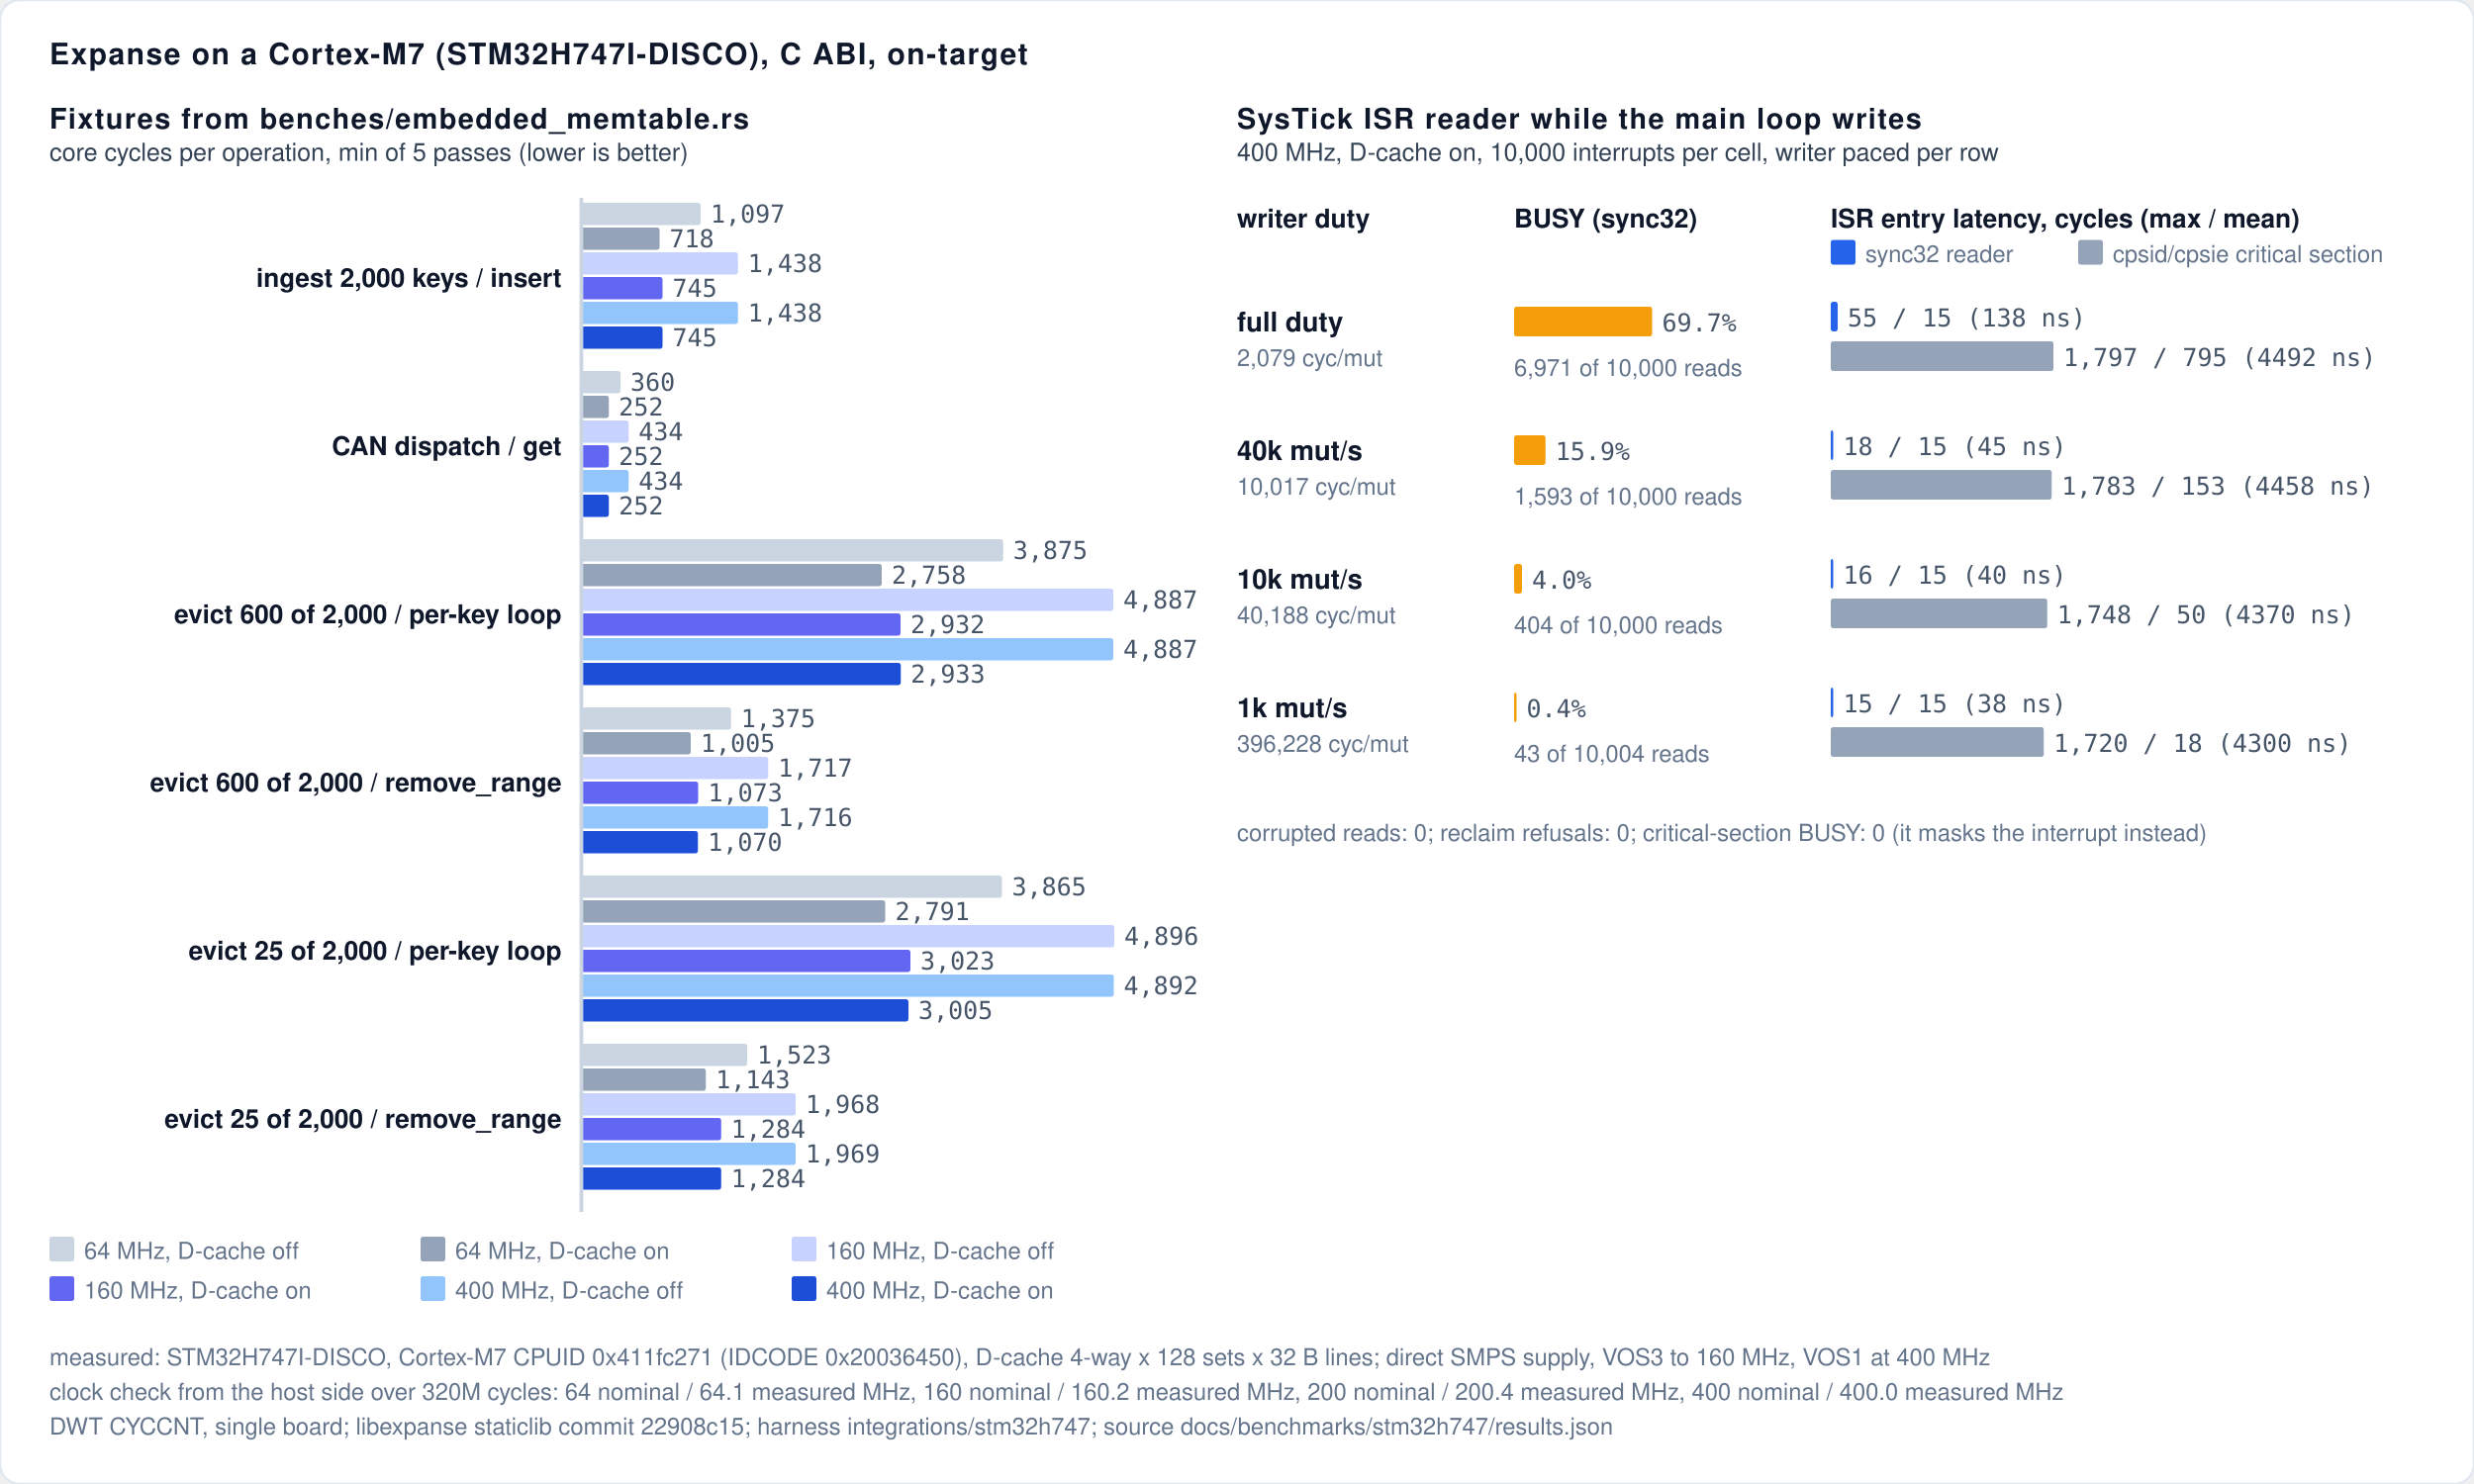
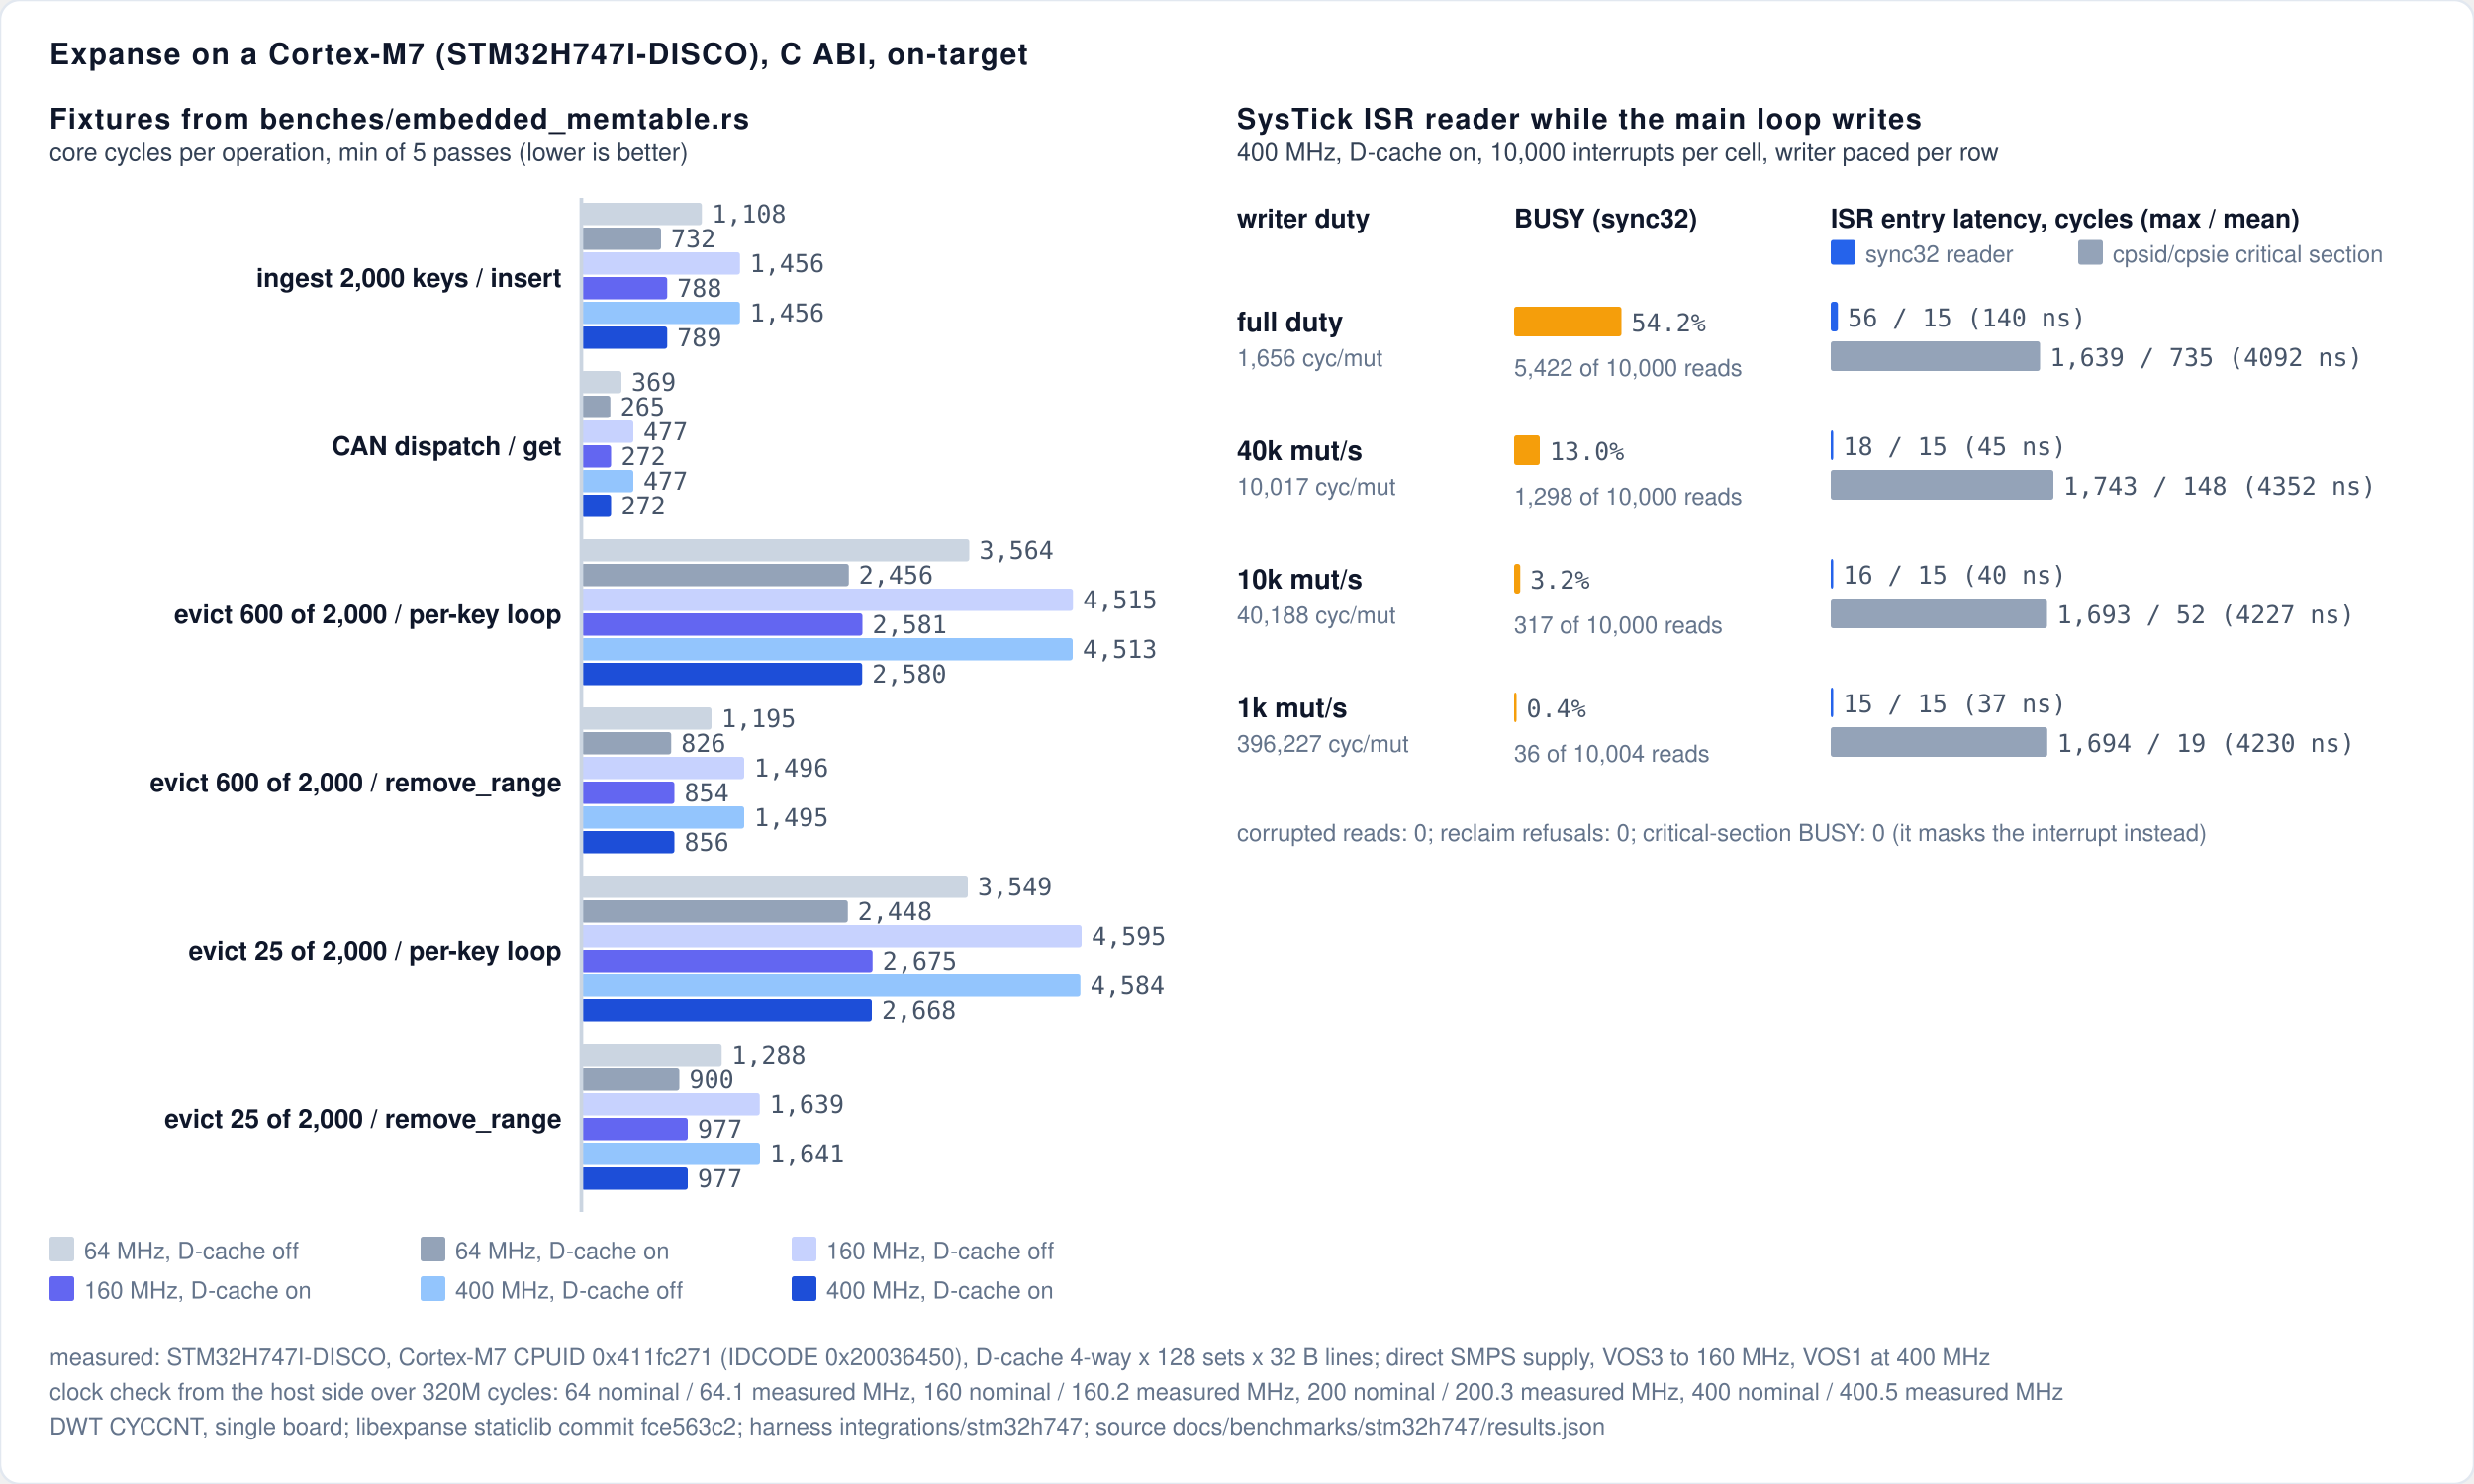
<svg xmlns="http://www.w3.org/2000/svg" role="img" viewBox="0 0 1000 600" width="100%" height="100%">
  <defs>
    <style>
      /* Light theme by default for maximum contrast on the web. */
      .bg { fill: #ffffff; }
      .border { stroke: #e2e8f0; stroke-width: 1px; fill: none; }
      .grid { stroke: #f1f5f9; stroke-width: 1px; stroke-dasharray: 2,3; }
      .axis { stroke: #cbd5e1; stroke-width: 1.5px; }
      .divider { stroke: #e2e8f0; stroke-width: 1px; }

      .t-title { font-family: -apple-system, BlinkMacSystemFont, "Segoe UI", Helvetica, Arial, sans-serif; font-size: 12px; font-weight: 700; letter-spacing: 0.6px; fill: #0f172a; text-transform: uppercase; }
      .t-chart-title { font-family: -apple-system, BlinkMacSystemFont, "Segoe UI", Helvetica, Arial, sans-serif; font-size: 11.5px; font-weight: 700; letter-spacing: 0.6px; fill: #0f172a; text-transform: uppercase; }
      .t-sub { font-family: -apple-system, BlinkMacSystemFont, "Segoe UI", Helvetica, Arial, sans-serif; font-size: 10px; font-weight: 500; fill: #334155; }
      .t-note { font-family: -apple-system, BlinkMacSystemFont, "Segoe UI", Helvetica, Arial, sans-serif; font-size: 9.5px; font-weight: 500; fill: #64748b; }
      .t-unit { font-family: ui-monospace, SFMono-Regular, Menlo, monospace; font-size: 10px; font-weight: 600; fill: #475569; }
      .t-axis-label { font-family: ui-monospace, SFMono-Regular, Menlo, monospace; font-size: 10px; font-weight: 500; fill: #475569; }
      .t-bar-label { font-family: -apple-system, BlinkMacSystemFont, "Segoe UI", Helvetica, Arial, sans-serif; font-size: 11px; font-weight: 700; fill: #0f172a; }
      .t-legend { font-family: -apple-system, BlinkMacSystemFont, "Segoe UI", Helvetica, Arial, sans-serif; font-size: 10.5px; font-weight: 600; fill: #0f172a; }
      .t-win { fill: #15803d; font-weight: 700; }
      .t-loss { fill: #b45309; font-weight: 700; }

      .t-val-accent { font-family: ui-monospace, SFMono-Regular, Menlo, monospace; font-size: 11px; font-weight: 700; fill: #15803d; text-anchor: middle; }
      .t-val-blue { font-family: ui-monospace, SFMono-Regular, Menlo, monospace; font-size: 11px; font-weight: 600; fill: #2563eb; text-anchor: middle; }
      .t-val-muted { font-family: ui-monospace, SFMono-Regular, Menlo, monospace; font-size: 11px; font-weight: 600; fill: #334155; text-anchor: middle; }
      .t-row-accent { font-family: ui-monospace, SFMono-Regular, Menlo, monospace; font-size: 10.5px; font-weight: 700; fill: #15803d; }
      .t-row-muted { font-family: ui-monospace, SFMono-Regular, Menlo, monospace; font-size: 10.5px; font-weight: 600; fill: #334155; }

      .b-expanse { fill: #16a34a; }
      .b-expanse-alt { fill: #10b981; }
      .b-hash { fill: #2563eb; }
      .b-btree { fill: #64748b; }
      .b-skipmap { fill: #94a3b8; }
      .b-other { fill: #64748b; }

      .badge-win { fill: #dcfce7; stroke: #86efac; stroke-width: 1px; rx: 3px; }
      .badge-win-text { font-family: ui-monospace, SFMono-Regular, Menlo, monospace; font-size: 9.5px; font-weight: 700; fill: #15803d; text-anchor: middle; }
      .badge-loss { fill: #fef3c7; stroke: #fcd34d; stroke-width: 1px; rx: 3px; }
      .badge-loss-text { font-family: ui-monospace, SFMono-Regular, Menlo, monospace; font-size: 9.5px; font-weight: 700; fill: #b45309; text-anchor: middle; }

      @media (prefers-color-scheme: dark) {
        .bg { fill: #0d1117; }
        .border { stroke: #30363d; }
        .grid { stroke: #21262d; }
        .axis { stroke: #484f58; }
        .divider { stroke: #21262d; }
        .t-title { fill: #f0f6fc; }
        .t-chart-title { fill: #f0f6fc; }
        .t-sub { fill: #94a3b8; }
        .t-note { fill: #94a3b8; }
        .t-unit { fill: #94a3b8; }
        .t-axis-label { fill: #94a3b8; }
        .t-bar-label { fill: #f8fafc; }
        .t-legend { fill: #f8fafc; }
        .t-win { fill: #4ade80; }
        .t-loss { fill: #fcd34d; }
        .t-val-accent { fill: #4ade80; }
        .t-val-blue { fill: #38bdf8; }
        .t-val-muted { fill: #e2e8f0; }
        .t-row-accent { fill: #4ade80; }
        .t-row-muted { fill: #e2e8f0; }
        .b-expanse { fill: #22c55e; }
        .b-expanse-alt { fill: #34d399; }
        .b-hash { fill: #3b82f6; }
        .b-btree { fill: #64748b; }
        .b-skipmap { fill: #475569; }
        .b-other { fill: #64748b; }
        .badge-win { fill: #064e3b; stroke: #059669; }
        .badge-win-text { fill: #6ee7b7; }
        .badge-loss { fill: #451a03; stroke: #d97706; }
        .badge-loss-text { fill: #fcd34d; }
      }

      :root[data-theme="dark"] .bg, [data-theme="dark"] .bg { fill: #0d1117; }
      :root[data-theme="dark"] .border, [data-theme="dark"] .border { stroke: #30363d; }
      :root[data-theme="dark"] .grid, [data-theme="dark"] .grid { stroke: #21262d; }
      :root[data-theme="dark"] .axis, [data-theme="dark"] .axis { stroke: #484f58; }
      :root[data-theme="dark"] .divider, [data-theme="dark"] .divider { stroke: #21262d; }
      :root[data-theme="dark"] .t-title, [data-theme="dark"] .t-title { fill: #f0f6fc; }
      :root[data-theme="dark"] .t-chart-title, [data-theme="dark"] .t-chart-title { fill: #f0f6fc; }
      :root[data-theme="dark"] .t-sub, [data-theme="dark"] .t-sub { fill: #94a3b8; }
      :root[data-theme="dark"] .t-note, [data-theme="dark"] .t-note { fill: #94a3b8; }
      :root[data-theme="dark"] .t-unit, [data-theme="dark"] .t-unit { fill: #94a3b8; }
      :root[data-theme="dark"] .t-axis-label, [data-theme="dark"] .t-axis-label { fill: #94a3b8; }
      :root[data-theme="dark"] .t-bar-label, [data-theme="dark"] .t-bar-label { fill: #f8fafc; }
      :root[data-theme="dark"] .t-legend, [data-theme="dark"] .t-legend { fill: #f8fafc; }
      :root[data-theme="dark"] .t-win, [data-theme="dark"] .t-win { fill: #4ade80; }
      :root[data-theme="dark"] .t-loss, [data-theme="dark"] .t-loss { fill: #fcd34d; }
      :root[data-theme="dark"] .t-val-accent, [data-theme="dark"] .t-val-accent { fill: #4ade80; }
      :root[data-theme="dark"] .t-val-blue, [data-theme="dark"] .t-val-blue { fill: #38bdf8; }
      :root[data-theme="dark"] .t-val-muted, [data-theme="dark"] .t-val-muted { fill: #e2e8f0; }
      :root[data-theme="dark"] .t-row-accent, [data-theme="dark"] .t-row-accent { fill: #4ade80; }
      :root[data-theme="dark"] .t-row-muted, [data-theme="dark"] .t-row-muted { fill: #e2e8f0; }
      :root[data-theme="dark"] .b-expanse, [data-theme="dark"] .b-expanse { fill: #22c55e; }
      :root[data-theme="dark"] .b-expanse-alt, [data-theme="dark"] .b-expanse-alt { fill: #34d399; }
      :root[data-theme="dark"] .b-hash, [data-theme="dark"] .b-hash { fill: #3b82f6; }
      :root[data-theme="dark"] .b-btree, [data-theme="dark"] .b-btree { fill: #64748b; }
      :root[data-theme="dark"] .b-skipmap, [data-theme="dark"] .b-skipmap { fill: #475569; }
      :root[data-theme="dark"] .b-other, [data-theme="dark"] .b-other { fill: #64748b; }
      :root[data-theme="dark"] .badge-win, [data-theme="dark"] .badge-win { fill: #064e3b; stroke: #059669; }
      :root[data-theme="dark"] .badge-win-text, [data-theme="dark"] .badge-win-text { fill: #6ee7b7; }
      :root[data-theme="dark"] .badge-loss, [data-theme="dark"] .badge-loss { fill: #451a03; stroke: #d97706; }
      :root[data-theme="dark"] .badge-loss-text, [data-theme="dark"] .badge-loss-text { fill: #fcd34d; }
    </style>
  </defs>
  <rect width="100%" height="100%" class="bg" rx="8" />
  <rect width="100%" height="100%" class="border" rx="8" />
  <text x="20" y="26" class="t-title">Expanse on a Cortex-M7 (STM32H747I-DISCO), C ABI, on-target</text>
  <g transform="translate(20, 52)">
    <text x="0" y="0" class="t-chart-title">Fixtures from benches/embedded_memtable.rs</text>
    <text x="0" y="13" class="t-sub">core cycles per operation, min of 5 passes (lower is better)</text>
    <text x="207" y="64" class="t-legend" text-anchor="end">ingest 2,000 keys / insert</text>
-     <rect x="215" y="30" width="48.2" height="9" rx="1" style="fill:#cbd5e1" />
-     <text x="267.2" y="38" class="t-axis-label">1,097</text>
-     <rect x="215" y="40" width="31.6" height="9" rx="1" style="fill:#94a3b8" />
-     <text x="250.6" y="48" class="t-axis-label">718</text>
-     <rect x="215" y="50" width="63.3" height="9" rx="1" style="fill:#c7d2fe" />
-     <text x="282.3" y="58" class="t-axis-label">1,438</text>
-     <rect x="215" y="60" width="32.8" height="9" rx="1" style="fill:#6366f1" />
-     <text x="251.8" y="68" class="t-axis-label">745</text>
-     <rect x="215" y="70" width="63.3" height="9" rx="1" style="fill:#93c5fd" />
-     <text x="282.3" y="78" class="t-axis-label">1,438</text>
-     <rect x="215" y="80" width="32.8" height="9" rx="1" style="fill:#1d4ed8" />
-     <text x="251.8" y="88" class="t-axis-label">745</text>
+     <rect x="215" y="30" width="48.7" height="9" rx="1" style="fill:#cbd5e1" />
+     <text x="267.7" y="38" class="t-axis-label">1,108</text>
+     <rect x="215" y="40" width="32.2" height="9" rx="1" style="fill:#94a3b8" />
+     <text x="251.2" y="48" class="t-axis-label">732</text>
+     <rect x="215" y="50" width="64.1" height="9" rx="1" style="fill:#c7d2fe" />
+     <text x="283.1" y="58" class="t-axis-label">1,456</text>
+     <rect x="215" y="60" width="34.7" height="9" rx="1" style="fill:#6366f1" />
+     <text x="253.7" y="68" class="t-axis-label">788</text>
+     <rect x="215" y="70" width="64.1" height="9" rx="1" style="fill:#93c5fd" />
+     <text x="283.1" y="78" class="t-axis-label">1,456</text>
+     <rect x="215" y="80" width="34.7" height="9" rx="1" style="fill:#1d4ed8" />
+     <text x="253.7" y="88" class="t-axis-label">789</text>
    <text x="207" y="132" class="t-legend" text-anchor="end">CAN dispatch / get</text>
-     <rect x="215" y="98" width="15.8" height="9" rx="1" style="fill:#cbd5e1" />
-     <text x="234.8" y="106" class="t-axis-label">360</text>
-     <rect x="215" y="108" width="11.1" height="9" rx="1" style="fill:#94a3b8" />
-     <text x="230.1" y="116" class="t-axis-label">252</text>
-     <rect x="215" y="118" width="19.1" height="9" rx="1" style="fill:#c7d2fe" />
-     <text x="238.1" y="126" class="t-axis-label">434</text>
-     <rect x="215" y="128" width="11.1" height="9" rx="1" style="fill:#6366f1" />
-     <text x="230.1" y="136" class="t-axis-label">252</text>
-     <rect x="215" y="138" width="19.1" height="9" rx="1" style="fill:#93c5fd" />
-     <text x="238.1" y="146" class="t-axis-label">434</text>
-     <rect x="215" y="148" width="11.1" height="9" rx="1" style="fill:#1d4ed8" />
-     <text x="230.1" y="156" class="t-axis-label">252</text>
+     <rect x="215" y="98" width="16.2" height="9" rx="1" style="fill:#cbd5e1" />
+     <text x="235.2" y="106" class="t-axis-label">369</text>
+     <rect x="215" y="108" width="11.7" height="9" rx="1" style="fill:#94a3b8" />
+     <text x="230.7" y="116" class="t-axis-label">265</text>
+     <rect x="215" y="118" width="21.0" height="9" rx="1" style="fill:#c7d2fe" />
+     <text x="240.0" y="126" class="t-axis-label">477</text>
+     <rect x="215" y="128" width="12.0" height="9" rx="1" style="fill:#6366f1" />
+     <text x="231.0" y="136" class="t-axis-label">272</text>
+     <rect x="215" y="138" width="21.0" height="9" rx="1" style="fill:#93c5fd" />
+     <text x="240.0" y="146" class="t-axis-label">477</text>
+     <rect x="215" y="148" width="12.0" height="9" rx="1" style="fill:#1d4ed8" />
+     <text x="231.0" y="156" class="t-axis-label">272</text>
    <text x="207" y="200" class="t-legend" text-anchor="end">evict 600 of 2,000 / per-key loop</text>
-     <rect x="215" y="166" width="170.5" height="9" rx="1" style="fill:#cbd5e1" />
-     <text x="389.5" y="174" class="t-axis-label">3,875</text>
-     <rect x="215" y="176" width="121.4" height="9" rx="1" style="fill:#94a3b8" />
-     <text x="340.4" y="184" class="t-axis-label">2,758</text>
-     <rect x="215" y="186" width="215.0" height="9" rx="1" style="fill:#c7d2fe" />
-     <text x="434.0" y="194" class="t-axis-label">4,887</text>
-     <rect x="215" y="196" width="129.0" height="9" rx="1" style="fill:#6366f1" />
-     <text x="348.0" y="204" class="t-axis-label">2,932</text>
-     <rect x="215" y="206" width="215.0" height="9" rx="1" style="fill:#93c5fd" />
-     <text x="434.0" y="214" class="t-axis-label">4,887</text>
-     <rect x="215" y="216" width="129.1" height="9" rx="1" style="fill:#1d4ed8" />
-     <text x="348.1" y="224" class="t-axis-label">2,933</text>
+     <rect x="215" y="166" width="156.8" height="9" rx="1" style="fill:#cbd5e1" />
+     <text x="375.8" y="174" class="t-axis-label">3,564</text>
+     <rect x="215" y="176" width="108.1" height="9" rx="1" style="fill:#94a3b8" />
+     <text x="327.1" y="184" class="t-axis-label">2,456</text>
+     <rect x="215" y="186" width="198.7" height="9" rx="1" style="fill:#c7d2fe" />
+     <text x="417.7" y="194" class="t-axis-label">4,515</text>
+     <rect x="215" y="196" width="113.6" height="9" rx="1" style="fill:#6366f1" />
+     <text x="332.6" y="204" class="t-axis-label">2,581</text>
+     <rect x="215" y="206" width="198.6" height="9" rx="1" style="fill:#93c5fd" />
+     <text x="417.6" y="214" class="t-axis-label">4,513</text>
+     <rect x="215" y="216" width="113.5" height="9" rx="1" style="fill:#1d4ed8" />
+     <text x="332.5" y="224" class="t-axis-label">2,580</text>
    <text x="207" y="268" class="t-legend" text-anchor="end">evict 600 of 2,000 / remove_range</text>
-     <rect x="215" y="234" width="60.5" height="9" rx="1" style="fill:#cbd5e1" />
-     <text x="279.5" y="242" class="t-axis-label">1,375</text>
-     <rect x="215" y="244" width="44.2" height="9" rx="1" style="fill:#94a3b8" />
-     <text x="263.2" y="252" class="t-axis-label">1,005</text>
-     <rect x="215" y="254" width="75.5" height="9" rx="1" style="fill:#c7d2fe" />
-     <text x="294.5" y="262" class="t-axis-label">1,717</text>
-     <rect x="215" y="264" width="47.2" height="9" rx="1" style="fill:#6366f1" />
-     <text x="266.2" y="272" class="t-axis-label">1,073</text>
-     <rect x="215" y="274" width="75.5" height="9" rx="1" style="fill:#93c5fd" />
-     <text x="294.5" y="282" class="t-axis-label">1,716</text>
-     <rect x="215" y="284" width="47.1" height="9" rx="1" style="fill:#1d4ed8" />
-     <text x="266.1" y="292" class="t-axis-label">1,070</text>
+     <rect x="215" y="234" width="52.6" height="9" rx="1" style="fill:#cbd5e1" />
+     <text x="271.6" y="242" class="t-axis-label">1,195</text>
+     <rect x="215" y="244" width="36.3" height="9" rx="1" style="fill:#94a3b8" />
+     <text x="255.3" y="252" class="t-axis-label">826</text>
+     <rect x="215" y="254" width="65.8" height="9" rx="1" style="fill:#c7d2fe" />
+     <text x="284.8" y="262" class="t-axis-label">1,496</text>
+     <rect x="215" y="264" width="37.6" height="9" rx="1" style="fill:#6366f1" />
+     <text x="256.6" y="272" class="t-axis-label">854</text>
+     <rect x="215" y="274" width="65.8" height="9" rx="1" style="fill:#93c5fd" />
+     <text x="284.8" y="282" class="t-axis-label">1,495</text>
+     <rect x="215" y="284" width="37.6" height="9" rx="1" style="fill:#1d4ed8" />
+     <text x="256.6" y="292" class="t-axis-label">856</text>
    <text x="207" y="336" class="t-legend" text-anchor="end">evict 25 of 2,000 / per-key loop</text>
-     <rect x="215" y="302" width="170.0" height="9" rx="1" style="fill:#cbd5e1" />
-     <text x="389.0" y="310" class="t-axis-label">3,865</text>
-     <rect x="215" y="312" width="122.8" height="9" rx="1" style="fill:#94a3b8" />
-     <text x="341.8" y="320" class="t-axis-label">2,791</text>
-     <rect x="215" y="322" width="215.4" height="9" rx="1" style="fill:#c7d2fe" />
-     <text x="434.4" y="330" class="t-axis-label">4,896</text>
-     <rect x="215" y="332" width="133.0" height="9" rx="1" style="fill:#6366f1" />
-     <text x="352.0" y="340" class="t-axis-label">3,023</text>
-     <rect x="215" y="342" width="215.2" height="9" rx="1" style="fill:#93c5fd" />
-     <text x="434.2" y="350" class="t-axis-label">4,892</text>
-     <rect x="215" y="352" width="132.2" height="9" rx="1" style="fill:#1d4ed8" />
-     <text x="351.2" y="360" class="t-axis-label">3,005</text>
+     <rect x="215" y="302" width="156.2" height="9" rx="1" style="fill:#cbd5e1" />
+     <text x="375.2" y="310" class="t-axis-label">3,549</text>
+     <rect x="215" y="312" width="107.7" height="9" rx="1" style="fill:#94a3b8" />
+     <text x="326.7" y="320" class="t-axis-label">2,448</text>
+     <rect x="215" y="322" width="202.2" height="9" rx="1" style="fill:#c7d2fe" />
+     <text x="421.2" y="330" class="t-axis-label">4,595</text>
+     <rect x="215" y="332" width="117.7" height="9" rx="1" style="fill:#6366f1" />
+     <text x="336.7" y="340" class="t-axis-label">2,675</text>
+     <rect x="215" y="342" width="201.7" height="9" rx="1" style="fill:#93c5fd" />
+     <text x="420.7" y="350" class="t-axis-label">4,584</text>
+     <rect x="215" y="352" width="117.4" height="9" rx="1" style="fill:#1d4ed8" />
+     <text x="336.4" y="360" class="t-axis-label">2,668</text>
    <text x="207" y="404" class="t-legend" text-anchor="end">evict 25 of 2,000 / remove_range</text>
-     <rect x="215" y="370" width="67.0" height="9" rx="1" style="fill:#cbd5e1" />
-     <text x="286.0" y="378" class="t-axis-label">1,523</text>
-     <rect x="215" y="380" width="50.3" height="9" rx="1" style="fill:#94a3b8" />
-     <text x="269.3" y="388" class="t-axis-label">1,143</text>
-     <rect x="215" y="390" width="86.6" height="9" rx="1" style="fill:#c7d2fe" />
-     <text x="305.6" y="398" class="t-axis-label">1,968</text>
-     <rect x="215" y="400" width="56.5" height="9" rx="1" style="fill:#6366f1" />
-     <text x="275.5" y="408" class="t-axis-label">1,284</text>
-     <rect x="215" y="410" width="86.6" height="9" rx="1" style="fill:#93c5fd" />
-     <text x="305.6" y="418" class="t-axis-label">1,969</text>
-     <rect x="215" y="420" width="56.5" height="9" rx="1" style="fill:#1d4ed8" />
-     <text x="275.5" y="428" class="t-axis-label">1,284</text>
+     <rect x="215" y="370" width="56.7" height="9" rx="1" style="fill:#cbd5e1" />
+     <text x="275.7" y="378" class="t-axis-label">1,288</text>
+     <rect x="215" y="380" width="39.6" height="9" rx="1" style="fill:#94a3b8" />
+     <text x="258.6" y="388" class="t-axis-label">900</text>
+     <rect x="215" y="390" width="72.1" height="9" rx="1" style="fill:#c7d2fe" />
+     <text x="291.1" y="398" class="t-axis-label">1,639</text>
+     <rect x="215" y="400" width="43.0" height="9" rx="1" style="fill:#6366f1" />
+     <text x="262.0" y="408" class="t-axis-label">977</text>
+     <rect x="215" y="410" width="72.2" height="9" rx="1" style="fill:#93c5fd" />
+     <text x="291.2" y="418" class="t-axis-label">1,641</text>
+     <rect x="215" y="420" width="43.0" height="9" rx="1" style="fill:#1d4ed8" />
+     <text x="262.0" y="428" class="t-axis-label">977</text>
    <line x1="215" y1="28" x2="215" y2="438" class="axis" />
    <rect x="0" y="448" width="10" height="10" rx="1" style="fill:#cbd5e1" />
    <text x="14" y="457" class="t-note">64 MHz, D-cache off</text>
    <rect x="150" y="448" width="10" height="10" rx="1" style="fill:#94a3b8" />
    <text x="164" y="457" class="t-note">64 MHz, D-cache on</text>
    <rect x="300" y="448" width="10" height="10" rx="1" style="fill:#c7d2fe" />
    <text x="314" y="457" class="t-note">160 MHz, D-cache off</text>
    <rect x="0" y="464" width="10" height="10" rx="1" style="fill:#6366f1" />
    <text x="14" y="473" class="t-note">160 MHz, D-cache on</text>
    <rect x="150" y="464" width="10" height="10" rx="1" style="fill:#93c5fd" />
    <text x="164" y="473" class="t-note">400 MHz, D-cache off</text>
    <rect x="300" y="464" width="10" height="10" rx="1" style="fill:#1d4ed8" />
    <text x="314" y="473" class="t-note">400 MHz, D-cache on</text>
  </g>
  <g transform="translate(500, 52)">
    <text x="0" y="0" class="t-chart-title">SysTick ISR reader while the main loop writes</text>
    <text x="0" y="13" class="t-sub">400 MHz, D-cache on, 10,000 interrupts per cell, writer paced per row</text>
    <text x="0" y="40" class="t-legend">writer duty</text>
    <text x="112" y="40" class="t-legend">BUSY (sync32)</text>
    <text x="240" y="40" class="t-legend">ISR entry latency, cycles (max / mean)</text>
    <rect x="240" y="45" width="10" height="10" rx="1" style="fill:#2563eb" />
    <text x="254" y="54" class="t-note">sync32 reader</text>
    <rect x="340" y="45" width="10" height="10" rx="1" style="fill:#94a3b8" />
    <text x="354" y="54" class="t-note">cpsid/cpsie critical section</text>
    <text x="0" y="82" class="t-bar-label">full duty</text>
-     <text x="0" y="96" class="t-note">2,079 cyc/mut</text>
-     <rect x="112" y="72" width="55.8" height="12" rx="1" style="fill:#f59e0b" />
-     <text x="171.8" y="82" class="t-axis-label">69.7%</text>
-     <text x="112" y="100" class="t-note">6,971 of 10,000 reads</text>
-     <rect x="240" y="70" width="2.8" height="12" rx="1" style="fill:#2563eb" />
-     <text x="246.8" y="80" class="t-axis-label">55 / 15 (138 ns)</text>
-     <rect x="240" y="86" width="90.0" height="12" rx="1" style="fill:#94a3b8" />
-     <text x="334.0" y="96" class="t-axis-label">1,797 / 795 (4492 ns)</text>
+     <text x="0" y="96" class="t-note">1,656 cyc/mut</text>
+     <rect x="112" y="72" width="43.4" height="12" rx="1" style="fill:#f59e0b" />
+     <text x="159.4" y="82" class="t-axis-label">54.2%</text>
+     <text x="112" y="100" class="t-note">5,422 of 10,000 reads</text>
+     <rect x="240" y="70" width="2.9" height="12" rx="1" style="fill:#2563eb" />
+     <text x="246.9" y="80" class="t-axis-label">56 / 15 (140 ns)</text>
+     <rect x="240" y="86" width="84.6" height="12" rx="1" style="fill:#94a3b8" />
+     <text x="328.6" y="96" class="t-axis-label">1,639 / 735 (4092 ns)</text>
    <text x="0" y="134" class="t-bar-label">40k mut/s</text>
    <text x="0" y="148" class="t-note">10,017 cyc/mut</text>
-     <rect x="112" y="124" width="12.7" height="12" rx="1" style="fill:#f59e0b" />
-     <text x="128.7" y="134" class="t-axis-label">15.9%</text>
-     <text x="112" y="152" class="t-note">1,593 of 10,000 reads</text>
+     <rect x="112" y="124" width="10.4" height="12" rx="1" style="fill:#f59e0b" />
+     <text x="126.4" y="134" class="t-axis-label">13.0%</text>
+     <text x="112" y="152" class="t-note">1,298 of 10,000 reads</text>
    <rect x="240" y="122" width="1.0" height="12" rx="1" style="fill:#2563eb" />
    <text x="245.0" y="132" class="t-axis-label">18 / 15 (45 ns)</text>
-     <rect x="240" y="138" width="89.3" height="12" rx="1" style="fill:#94a3b8" />
-     <text x="333.3" y="148" class="t-axis-label">1,783 / 153 (4458 ns)</text>
+     <rect x="240" y="138" width="90.0" height="12" rx="1" style="fill:#94a3b8" />
+     <text x="334.0" y="148" class="t-axis-label">1,743 / 148 (4352 ns)</text>
    <text x="0" y="186" class="t-bar-label">10k mut/s</text>
    <text x="0" y="200" class="t-note">40,188 cyc/mut</text>
-     <rect x="112" y="176" width="3.2" height="12" rx="1" style="fill:#f59e0b" />
-     <text x="119.2" y="186" class="t-axis-label">4.0%</text>
-     <text x="112" y="204" class="t-note">404 of 10,000 reads</text>
+     <rect x="112" y="176" width="2.5" height="12" rx="1" style="fill:#f59e0b" />
+     <text x="118.5" y="186" class="t-axis-label">3.2%</text>
+     <text x="112" y="204" class="t-note">317 of 10,000 reads</text>
    <rect x="240" y="174" width="1.0" height="12" rx="1" style="fill:#2563eb" />
    <text x="245.0" y="184" class="t-axis-label">16 / 15 (40 ns)</text>
-     <rect x="240" y="190" width="87.5" height="12" rx="1" style="fill:#94a3b8" />
-     <text x="331.5" y="200" class="t-axis-label">1,748 / 50 (4370 ns)</text>
+     <rect x="240" y="190" width="87.4" height="12" rx="1" style="fill:#94a3b8" />
+     <text x="331.4" y="200" class="t-axis-label">1,693 / 52 (4227 ns)</text>
    <text x="0" y="238" class="t-bar-label">1k mut/s</text>
-     <text x="0" y="252" class="t-note">396,228 cyc/mut</text>
+     <text x="0" y="252" class="t-note">396,227 cyc/mut</text>
    <rect x="112" y="228" width="1.0" height="12" rx="1" style="fill:#f59e0b" />
    <text x="117.0" y="238" class="t-axis-label">0.4%</text>
-     <text x="112" y="256" class="t-note">43 of 10,004 reads</text>
+     <text x="112" y="256" class="t-note">36 of 10,004 reads</text>
    <rect x="240" y="226" width="1.0" height="12" rx="1" style="fill:#2563eb" />
-     <text x="245.0" y="236" class="t-axis-label">15 / 15 (38 ns)</text>
-     <rect x="240" y="242" width="86.1" height="12" rx="1" style="fill:#94a3b8" />
-     <text x="330.1" y="252" class="t-axis-label">1,720 / 18 (4300 ns)</text>
+     <text x="245.0" y="236" class="t-axis-label">15 / 15 (37 ns)</text>
+     <rect x="240" y="242" width="87.5" height="12" rx="1" style="fill:#94a3b8" />
+     <text x="331.5" y="252" class="t-axis-label">1,694 / 19 (4230 ns)</text>
    <text x="0" y="288" class="t-note">corrupted reads: 0; reclaim refusals: 0; critical-section BUSY: 0 (it masks the interrupt instead)</text>
  </g>
  <text x="20" y="552" class="t-note">measured: STM32H747I-DISCO, Cortex-M7 CPUID 0x411fc271 (IDCODE 0x20036450), D-cache 4-way x 128 sets x 32 B lines; direct SMPS supply, VOS3 to 160 MHz, VOS1 at 400 MHz</text>
-   <text x="20" y="566" class="t-note">clock check from the host side over 320M cycles: 64 nominal / 64.1 measured MHz, 160 nominal / 160.2 measured MHz, 200 nominal / 200.4 measured MHz, 400 nominal / 400.0 measured MHz</text>
-   <text x="20" y="580" class="t-note">DWT CYCCNT, single board; libexpanse staticlib commit 22908c15; harness integrations/stm32h747; source docs/benchmarks/stm32h747/results.json</text>
+   <text x="20" y="566" class="t-note">clock check from the host side over 320M cycles: 64 nominal / 64.1 measured MHz, 160 nominal / 160.2 measured MHz, 200 nominal / 200.3 measured MHz, 400 nominal / 400.5 measured MHz</text>
+   <text x="20" y="580" class="t-note">DWT CYCCNT, single board; libexpanse staticlib commit fce563c2; harness integrations/stm32h747; source docs/benchmarks/stm32h747/results.json</text>
</svg>
